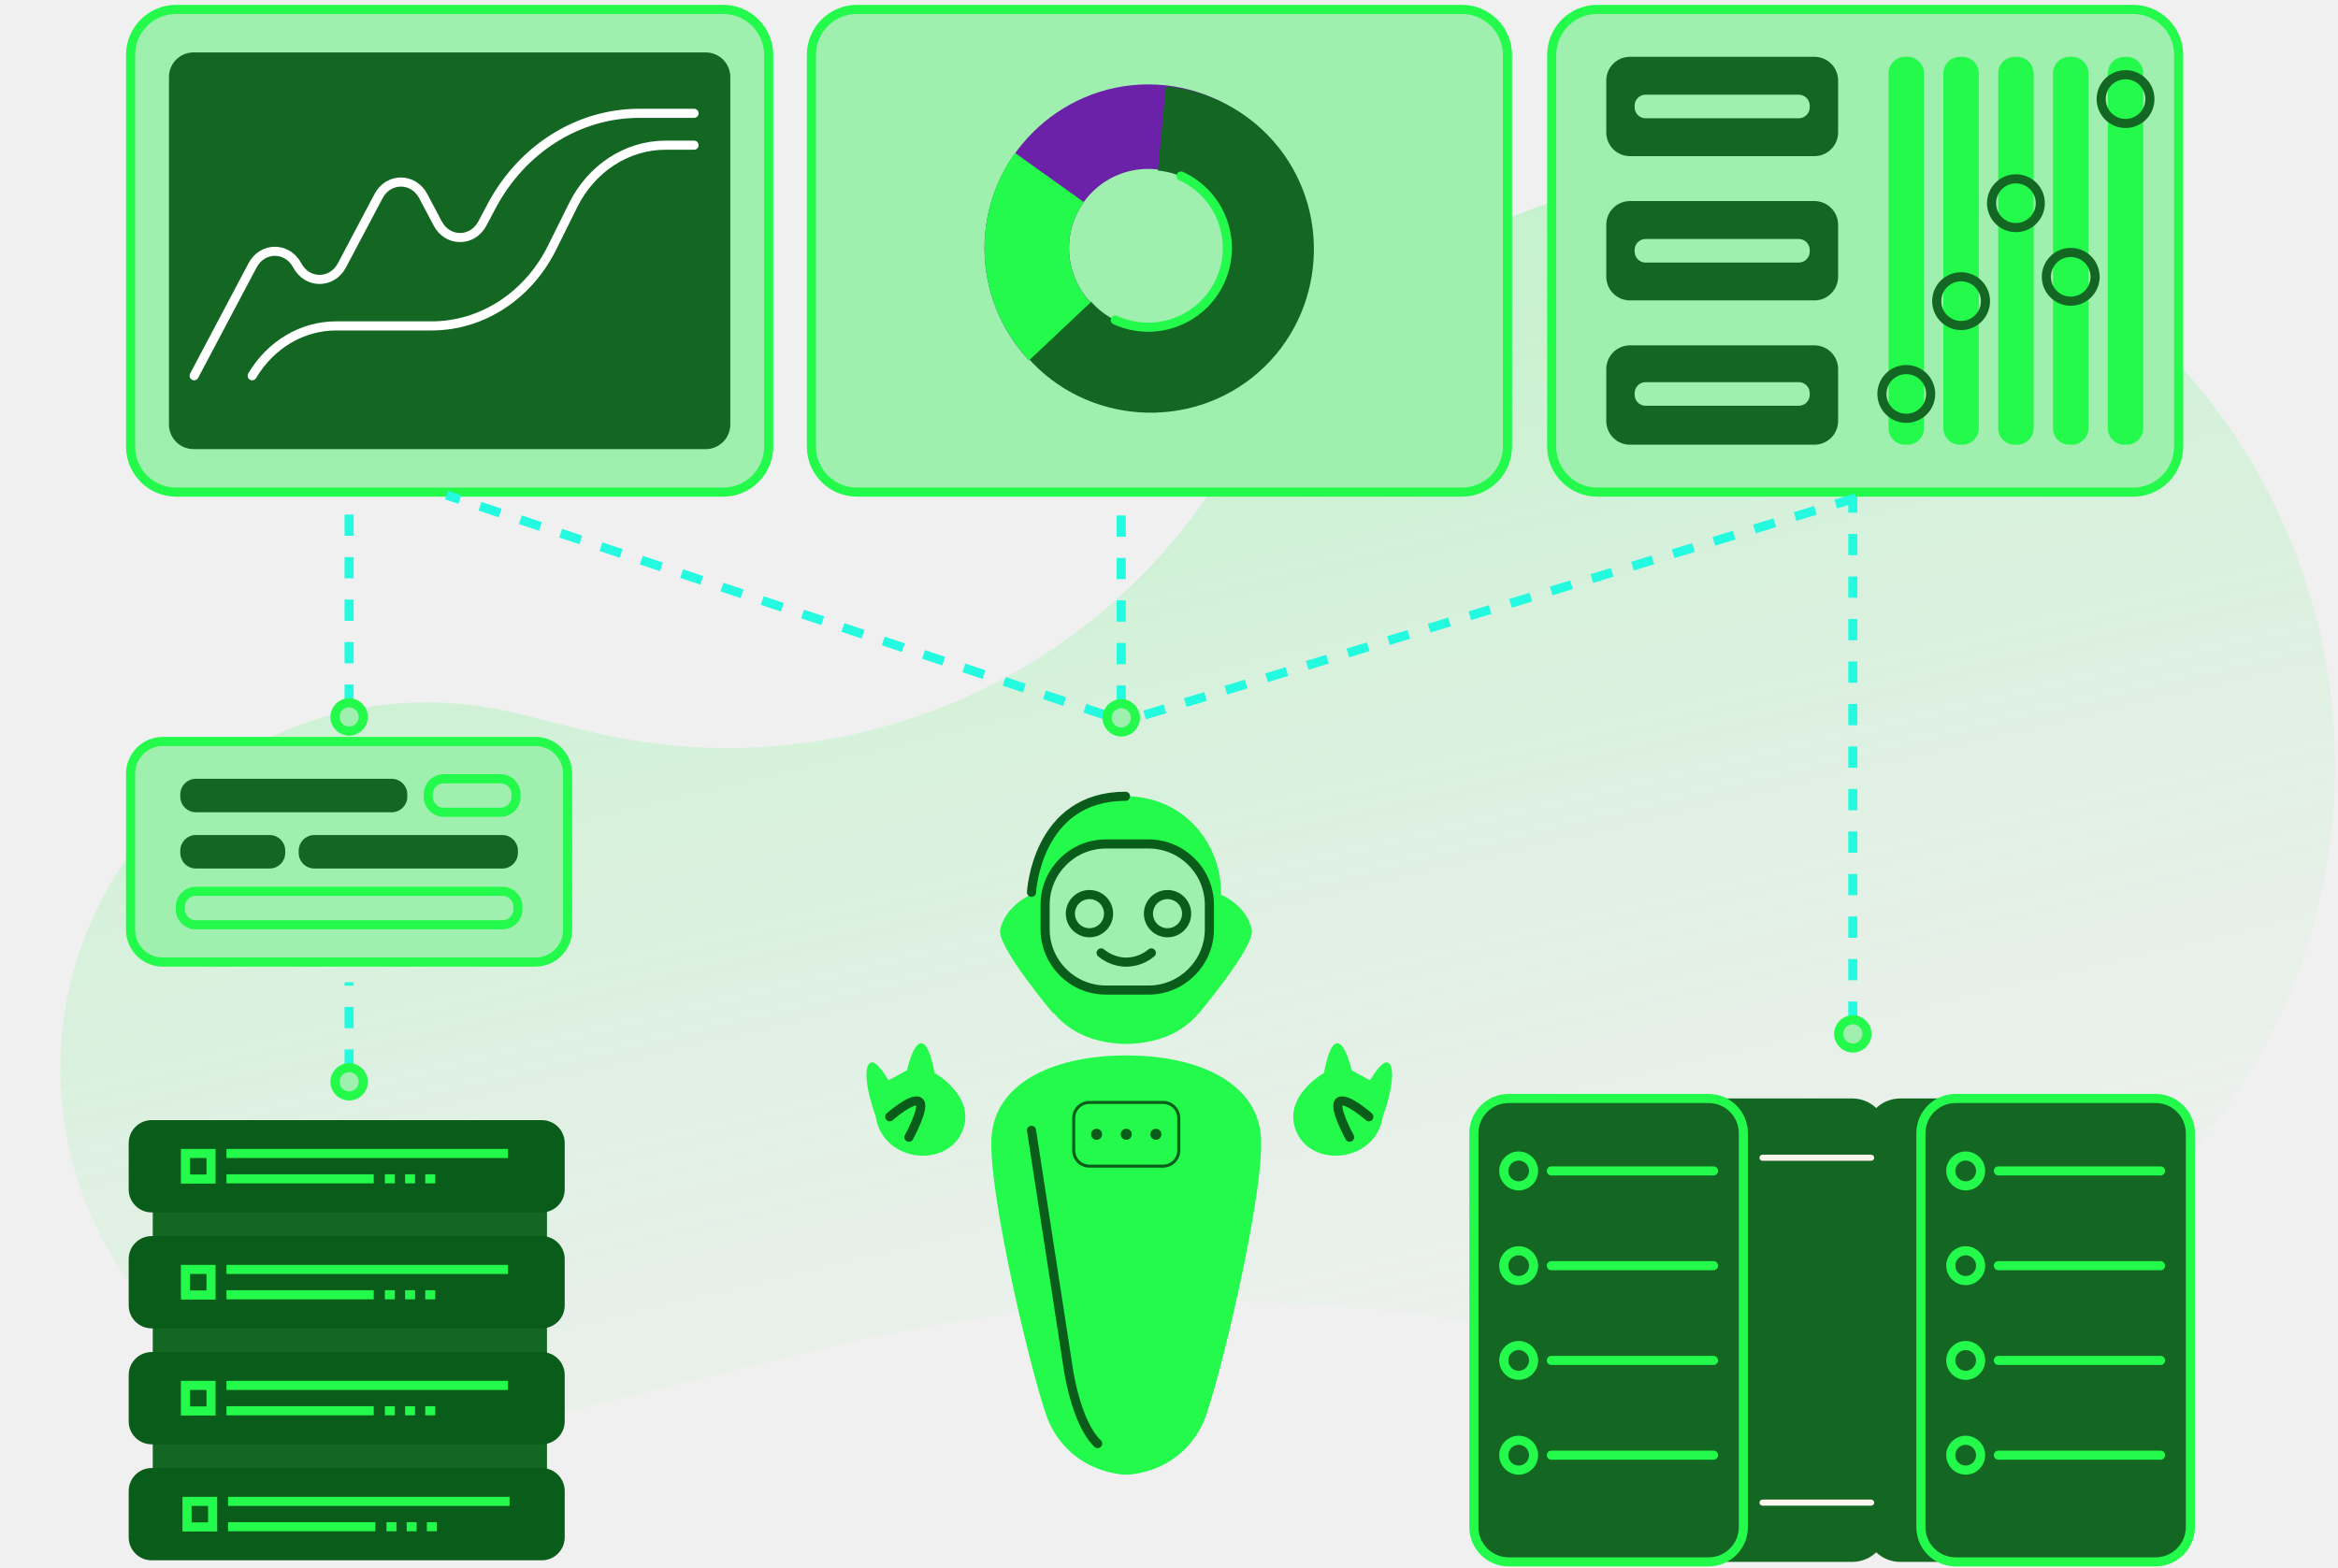
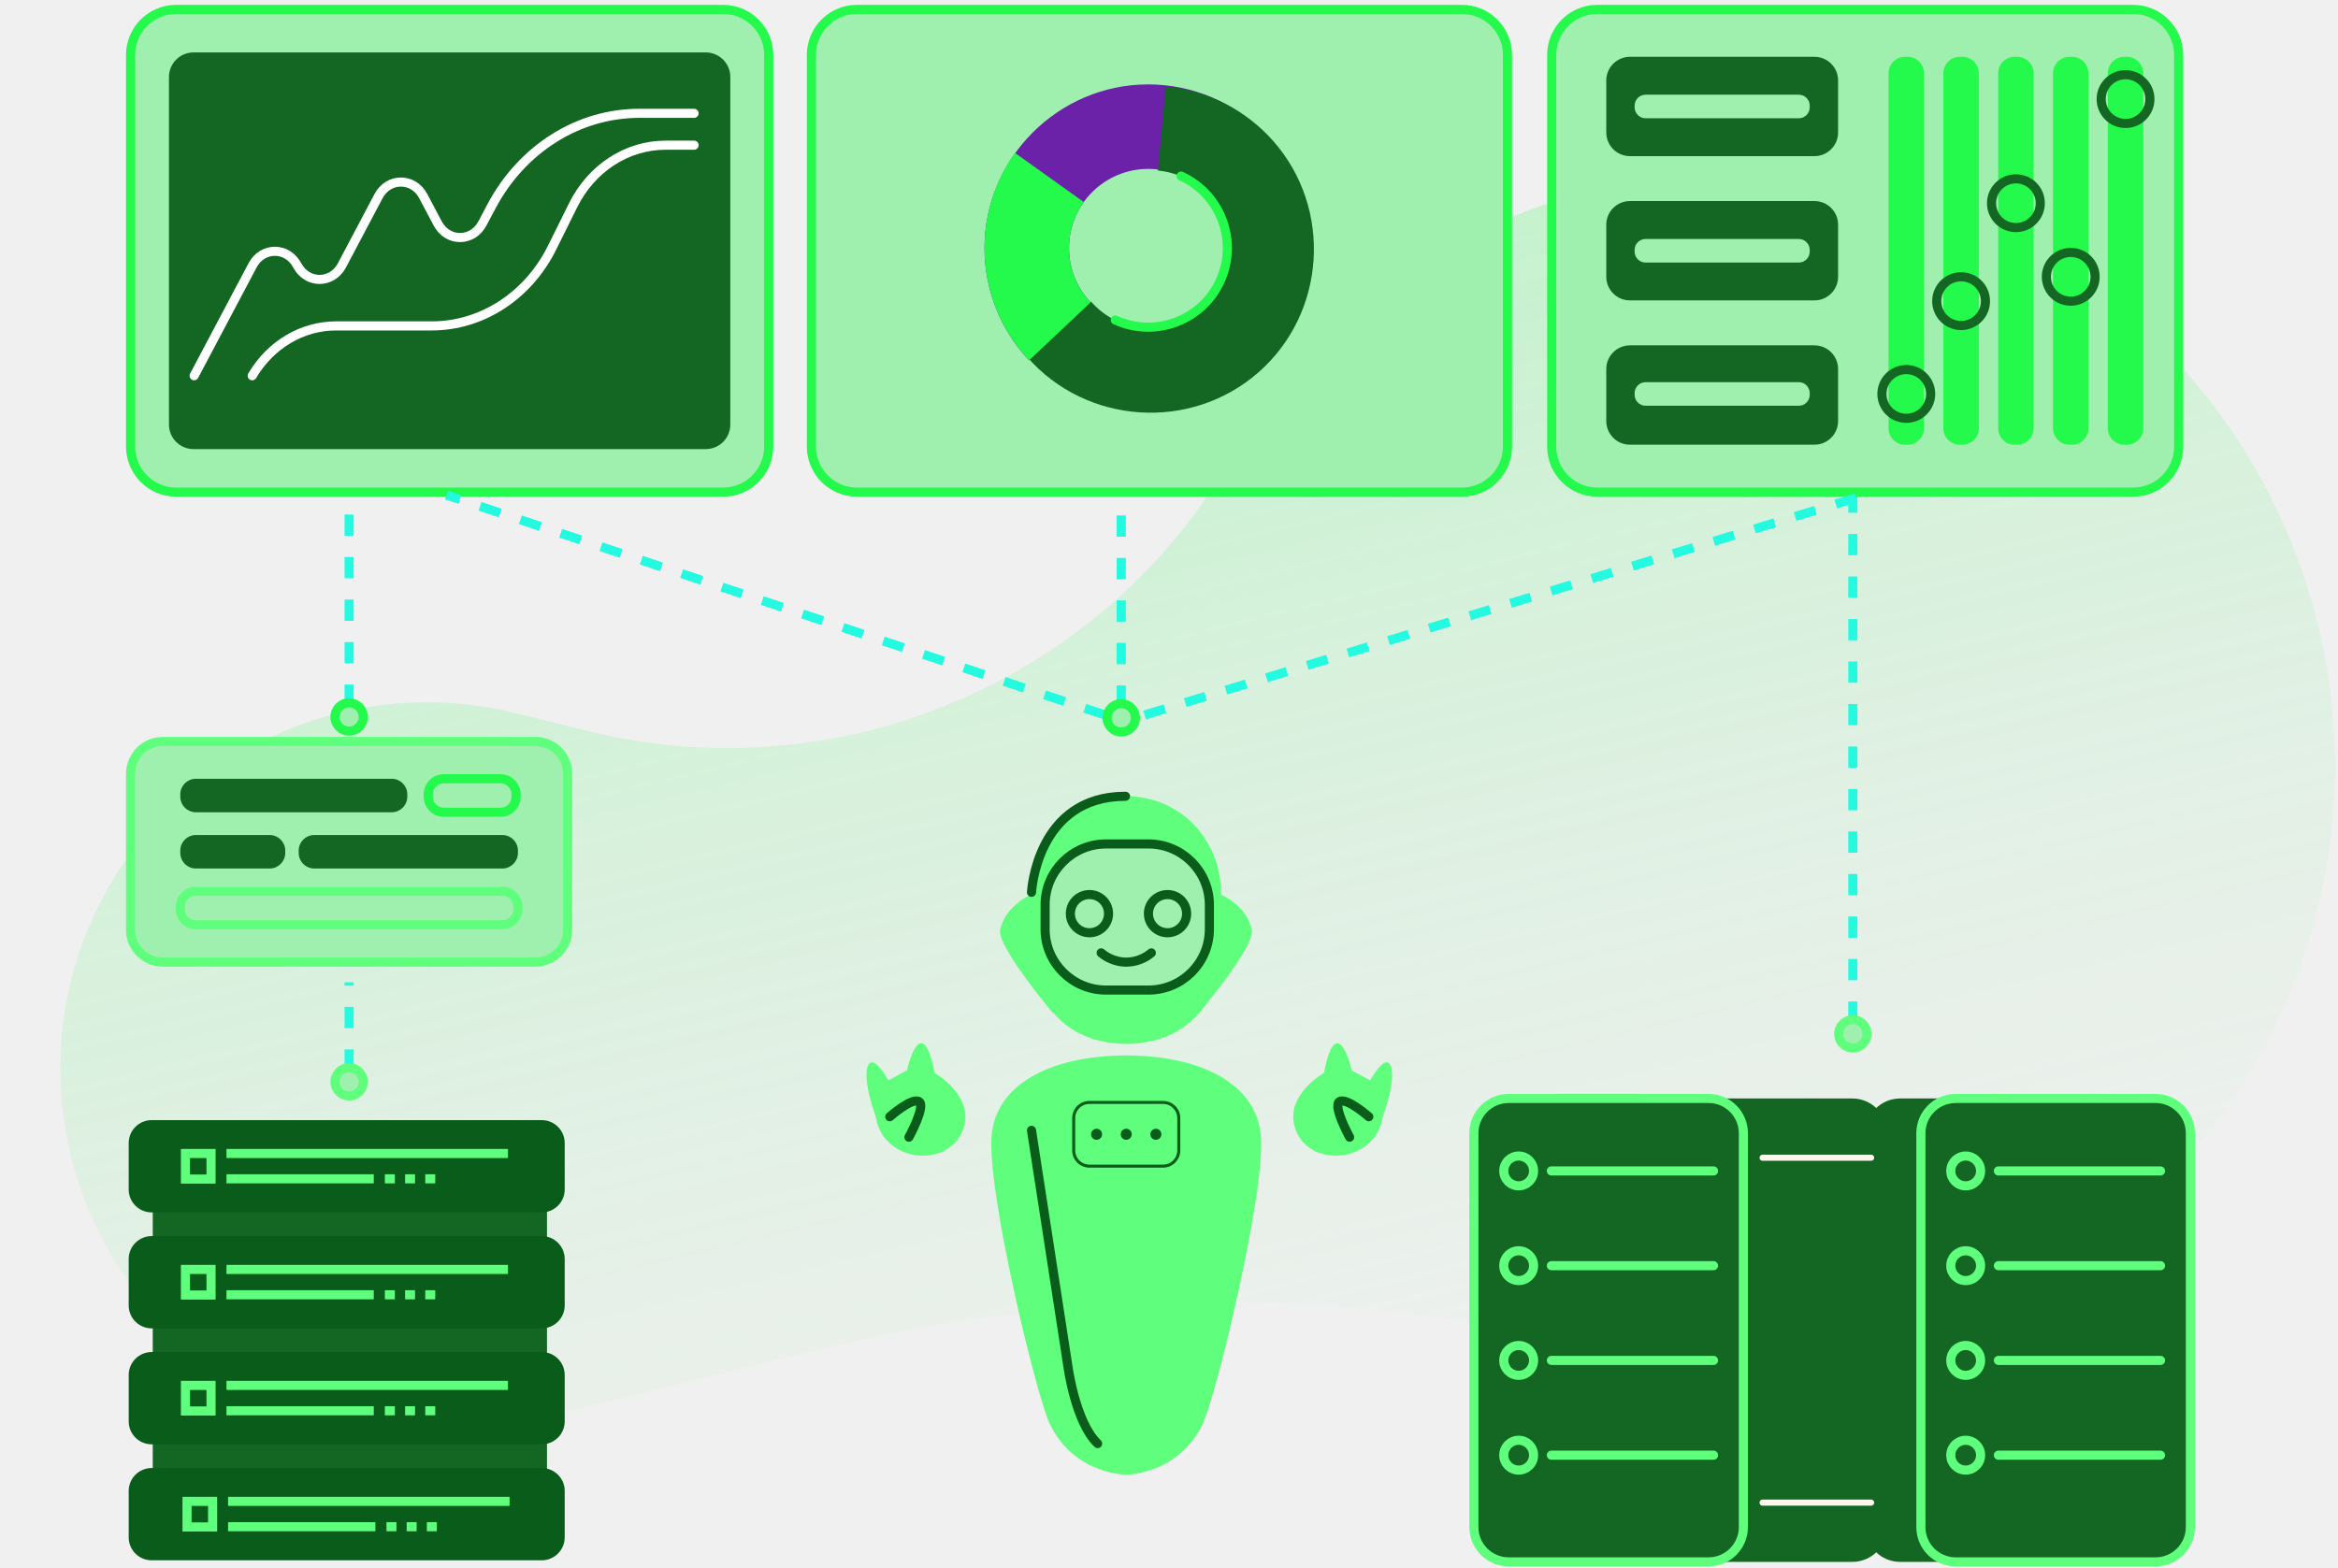
<svg xmlns="http://www.w3.org/2000/svg" width="440" height="295" viewBox="0 0 440 295" fill="none">
  <path d="M384.63 47.938C331.483 16.395 262.827 33.915 231.283 87.062C206.549 128.739 157.406 149.263 110.377 137.547L97.056 134.229C86.534 131.647 74.944 131.43 63.697 134.229C26.698 143.443 4.186 180.915 13.417 217.908C22.671 254.981 60.617 277.236 97.696 267.999L153.185 254.238C195.959 243.63 240.492 242.191 283.865 250.005L307.514 254.266C352.138 262.269 399.253 242.556 423.753 201.274C455.296 148.132 437.777 79.476 384.63 47.938Z" fill="url(#paint0_linear_4509_1266)" fill-opacity="0.32" />
  <path d="M366.185 294.001H357.605C353.989 294.001 351.053 291.071 351.053 287.449V213.321C351.053 209.705 353.983 206.769 357.605 206.769H366.185C369.801 206.769 372.737 209.699 372.737 213.321V287.449C372.737 291.065 369.806 294.001 366.185 294.001Z" fill="#136723" />
  <path d="M405.668 294.001H368.447C364.831 294.001 361.895 291.071 361.895 287.449V213.321C361.895 209.705 364.825 206.769 368.447 206.769H405.668C409.284 206.769 412.22 209.699 412.22 213.321V287.449C412.22 291.065 409.284 294.001 405.668 294.001Z" fill="#136723" />
-   <path d="M369.932 223.214C371.481 223.214 372.737 221.959 372.737 220.41C372.737 218.861 371.481 217.605 369.932 217.605C368.383 217.605 367.127 218.861 367.127 220.41C367.127 221.959 368.383 223.214 369.932 223.214Z" stroke="#23FA4B" stroke-width="1.714" stroke-miterlimit="10" stroke-linecap="round" stroke-linejoin="round" />
-   <path d="M376.084 220.41H406.599" stroke="#23FA4B" stroke-width="1.714" stroke-miterlimit="10" stroke-linecap="round" stroke-linejoin="round" />
-   <path d="M369.932 241.048C371.481 241.048 372.737 239.793 372.737 238.244C372.737 236.695 371.481 235.439 369.932 235.439C368.383 235.439 367.127 236.695 367.127 238.244C367.127 239.793 368.383 241.048 369.932 241.048Z" stroke="#23FA4B" stroke-width="1.714" stroke-miterlimit="10" stroke-linecap="round" stroke-linejoin="round" />
-   <path d="M376.084 238.244H406.599" stroke="#23FA4B" stroke-width="1.714" stroke-miterlimit="10" stroke-linecap="round" stroke-linejoin="round" />
-   <path d="M369.932 258.882C371.481 258.882 372.737 257.626 372.737 256.077C372.737 254.528 371.481 253.272 369.932 253.272C368.383 253.272 367.127 254.528 367.127 256.077C367.127 257.626 368.383 258.882 369.932 258.882Z" stroke="#23FA4B" stroke-width="1.714" stroke-miterlimit="10" stroke-linecap="round" stroke-linejoin="round" />
-   <path d="M376.084 256.078H406.599" stroke="#23FA4B" stroke-width="1.714" stroke-miterlimit="10" stroke-linecap="round" stroke-linejoin="round" />
-   <path d="M369.932 276.72C371.481 276.72 372.737 275.465 372.737 273.916C372.737 272.367 371.481 271.111 369.932 271.111C368.383 271.111 367.127 272.367 367.127 273.916C367.127 275.465 368.383 276.72 369.932 276.72Z" stroke="#23FA4B" stroke-width="1.714" stroke-miterlimit="10" stroke-linecap="round" stroke-linejoin="round" />
-   <path d="M376.084 273.918H406.599" stroke="#23FA4B" stroke-width="1.714" stroke-miterlimit="10" stroke-linecap="round" stroke-linejoin="round" />
+   <path d="M369.932 223.214C371.481 223.214 372.737 221.959 372.737 220.41C372.737 218.861 371.481 217.605 369.932 217.605C368.383 217.605 367.127 218.861 367.127 220.41C367.127 221.959 368.383 223.214 369.932 223.214Z" stroke="#5FFF7D" stroke-width="1.714" stroke-miterlimit="10" stroke-linecap="round" stroke-linejoin="round" />
+   <path d="M376.084 220.41H406.599" stroke="#5FFF7D" stroke-width="1.714" stroke-miterlimit="10" stroke-linecap="round" stroke-linejoin="round" />
+   <path d="M369.932 241.048C371.481 241.048 372.737 239.793 372.737 238.244C372.737 236.695 371.481 235.439 369.932 235.439C368.383 235.439 367.127 236.695 367.127 238.244C367.127 239.793 368.383 241.048 369.932 241.048Z" stroke="#5FFF7D" stroke-width="1.714" stroke-miterlimit="10" stroke-linecap="round" stroke-linejoin="round" />
+   <path d="M376.084 238.244H406.599" stroke="#5FFF7D" stroke-width="1.714" stroke-miterlimit="10" stroke-linecap="round" stroke-linejoin="round" />
+   <path d="M369.932 258.882C371.481 258.882 372.737 257.626 372.737 256.077C372.737 254.528 371.481 253.272 369.932 253.272C368.383 253.272 367.127 254.528 367.127 256.077C367.127 257.626 368.383 258.882 369.932 258.882Z" stroke="#5FFF7D" stroke-width="1.714" stroke-miterlimit="10" stroke-linecap="round" stroke-linejoin="round" />
+   <path d="M376.084 256.078H406.599" stroke="#5FFF7D" stroke-width="1.714" stroke-miterlimit="10" stroke-linecap="round" stroke-linejoin="round" />
+   <path d="M369.932 276.72C371.481 276.72 372.737 275.465 372.737 273.916C372.737 272.367 371.481 271.111 369.932 271.111C368.383 271.111 367.127 272.367 367.127 273.916C367.127 275.465 368.383 276.72 369.932 276.72Z" stroke="#5FFF7D" stroke-width="1.714" stroke-miterlimit="10" stroke-linecap="round" stroke-linejoin="round" />
+   <path d="M376.084 273.918H406.599" stroke="#5FFF7D" stroke-width="1.714" stroke-miterlimit="10" stroke-linecap="round" stroke-linejoin="round" />
  <path d="M367.121 229.658H406.599" stroke="#136723" stroke-width="1.714" stroke-miterlimit="10" stroke-linecap="round" stroke-linejoin="round" />
  <path d="M367.122 247.498H406.599" stroke="#136723" stroke-width="1.714" stroke-miterlimit="10" stroke-linecap="round" stroke-linejoin="round" />
  <path d="M367.122 265.332H406.599" stroke="#136723" stroke-width="1.714" stroke-miterlimit="10" stroke-linecap="round" stroke-linejoin="round" />
  <path d="M367.122 283.166H406.599" stroke="#136723" stroke-width="1.714" stroke-miterlimit="10" stroke-linecap="round" stroke-linejoin="round" />
-   <path d="M405.668 294.001H368.053C364.437 294.001 361.501 291.071 361.501 287.449V213.321C361.501 209.705 364.431 206.769 368.053 206.769H405.668C409.284 206.769 412.22 209.699 412.22 213.321V287.449C412.22 291.065 409.284 294.001 405.668 294.001Z" stroke="#23FA4B" stroke-width="1.714" stroke-miterlimit="10" />
+   <path d="M405.668 294.001H368.053C364.437 294.001 361.501 291.071 361.501 287.449V213.321C361.501 209.705 364.431 206.769 368.053 206.769H405.668C409.284 206.769 412.22 209.699 412.22 213.321V287.449C412.22 291.065 409.284 294.001 405.668 294.001Z" stroke="#5FFF7D" stroke-width="1.714" stroke-miterlimit="10" />
  <path d="M275.131 92.632H161.268C156.538 92.632 152.699 88.793 152.699 84.064V10.341C152.699 5.611 156.538 1.772 161.268 1.772H275.131C279.861 1.772 283.699 5.611 283.699 10.341V84.064C283.699 88.793 279.861 92.632 275.131 92.632Z" fill="#9FEFAE" stroke="#23FA4B" stroke-width="1.714" stroke-miterlimit="10" />
  <path d="M246.889 46.693H230.98C230.98 38.467 224.309 31.795 216.083 31.795C207.857 31.795 201.185 38.467 201.185 46.693C201.185 50.652 202.728 54.25 205.252 56.912L193.674 67.834C188.281 62.116 185.282 54.547 185.282 46.693C185.282 29.79 199.186 15.887 216.089 15.887C232.98 15.881 246.889 29.785 246.889 46.693Z" fill="#6B21A8" />
  <path d="M193.365 67.264L205.321 56.765C210.748 62.945 220.167 63.556 226.348 58.13C232.528 52.703 233.14 43.284 227.713 37.103C225.102 34.127 221.567 32.442 217.916 32.105L219.413 16.259C227.239 16.996 234.488 20.703 239.669 26.604C250.825 39.308 249.551 58.924 236.847 70.08C224.143 81.236 204.521 79.968 193.365 67.264Z" fill="#136723" />
  <path d="M205.247 56.913L193.668 67.835C188.275 62.117 185.276 54.548 185.276 46.694C185.276 40.268 187.281 34.007 191.012 28.78L203.961 38.034C202.208 40.473 201.179 43.467 201.179 46.694C201.185 50.653 202.727 54.251 205.247 56.913Z" fill="#23FA4B" />
  <path d="M222.269 33.139C229.752 36.555 233.048 45.392 229.632 52.88C226.216 60.363 217.38 63.659 209.891 60.243" stroke="#23FA4B" stroke-width="1.714" stroke-miterlimit="10" stroke-linecap="round" stroke-linejoin="round" />
  <path d="M136.1 92.632H33.141C28.412 92.632 24.573 88.793 24.573 84.064V10.341C24.573 5.611 28.412 1.772 33.141 1.772H136.1C140.829 1.772 144.668 5.611 144.668 10.341V84.064C144.668 88.793 140.835 92.632 136.1 92.632Z" fill="#9FEFAE" stroke="#23FA4B" stroke-width="1.714" stroke-miterlimit="10" />
  <path d="M36.426 84.538H132.815C135.374 84.538 137.442 82.465 137.442 79.911V14.494C137.442 11.935 135.368 9.867 132.815 9.867H36.426C33.867 9.867 31.799 11.941 31.799 14.494V79.911C31.799 82.47 33.867 84.538 36.426 84.538Z" fill="#136723" />
  <path d="M36.535 70.725L47.531 49.95C49.398 46.419 54.066 46.419 55.939 49.95C57.807 53.48 62.48 53.48 64.348 49.95L71.242 36.914C73.11 33.384 77.783 33.384 79.651 36.914L82.376 42.067C84.243 45.597 88.916 45.597 90.784 42.067L92.492 38.845C98.227 28.009 108.829 21.331 120.299 21.331H130.616" stroke="white" stroke-width="1.714" stroke-miterlimit="10" stroke-linecap="round" />
  <path d="M47.462 70.726C50.918 64.877 56.865 61.347 63.245 61.347H81.245C90.704 61.347 99.398 55.692 103.9 46.615L107.858 38.635C111.308 31.671 117.986 27.33 125.241 27.33H130.616" stroke="white" stroke-width="1.714" stroke-miterlimit="10" stroke-linecap="round" />
  <path d="M401.441 92.632H300.591C295.861 92.632 292.022 88.793 292.022 84.064V10.341C292.022 5.611 295.861 1.772 300.591 1.772H401.447C406.176 1.772 410.015 5.611 410.015 10.341V84.064C410.009 88.793 406.176 92.632 401.441 92.632Z" fill="#9FEFAE" stroke="#23FA4B" stroke-width="1.714" stroke-miterlimit="10" />
  <path d="M358.987 83.71H358.513C356.805 83.71 355.417 82.322 355.417 80.614V13.791C355.417 12.083 356.805 10.695 358.513 10.695H358.987C360.695 10.695 362.083 12.083 362.083 13.791V80.614C362.083 82.322 360.701 83.71 358.987 83.71Z" fill="#23FA4B" />
  <path d="M369.304 83.71H368.829C367.121 83.71 365.733 82.322 365.733 80.614V13.791C365.733 12.083 367.121 10.695 368.829 10.695H369.304C371.012 10.695 372.4 12.083 372.4 13.791V80.614C372.4 82.322 371.012 83.71 369.304 83.71Z" fill="#23FA4B" />
  <path d="M379.62 83.71H379.146C377.438 83.71 376.05 82.322 376.05 80.614V13.791C376.05 12.083 377.438 10.695 379.146 10.695H379.62C381.328 10.695 382.716 12.083 382.716 13.791V80.614C382.716 82.322 381.328 83.71 379.62 83.71Z" fill="#23FA4B" />
  <path d="M389.936 83.71H389.462C387.754 83.71 386.366 82.322 386.366 80.614V13.791C386.366 12.083 387.754 10.695 389.462 10.695H389.936C391.644 10.695 393.032 12.083 393.032 13.791V80.614C393.032 82.322 391.644 83.71 389.936 83.71Z" fill="#23FA4B" />
  <path d="M400.253 83.71H399.779C398.071 83.71 396.683 82.322 396.683 80.614V13.791C396.683 12.083 398.071 10.695 399.779 10.695H400.253C401.961 10.695 403.349 12.083 403.349 13.791V80.614C403.349 82.322 401.961 83.71 400.253 83.71Z" fill="#23FA4B" />
  <path d="M358.753 78.739C361.286 78.739 363.34 76.686 363.34 74.152C363.34 71.619 361.286 69.565 358.753 69.565C356.22 69.565 354.166 71.619 354.166 74.152C354.166 76.686 356.22 78.739 358.753 78.739Z" stroke="#136723" stroke-width="1.714" stroke-miterlimit="10" stroke-linecap="round" stroke-linejoin="round" />
  <path d="M369.069 61.272C371.603 61.272 373.656 59.218 373.656 56.685C373.656 54.151 371.603 52.098 369.069 52.098C366.536 52.098 364.482 54.151 364.482 56.685C364.482 59.218 366.536 61.272 369.069 61.272Z" stroke="#136723" stroke-width="1.714" stroke-miterlimit="10" stroke-linecap="round" stroke-linejoin="round" />
  <path d="M379.386 42.838C381.919 42.838 383.973 40.784 383.973 38.251C383.973 35.718 381.919 33.664 379.386 33.664C376.852 33.664 374.799 35.718 374.799 38.251C374.799 40.784 376.852 42.838 379.386 42.838Z" stroke="#136723" stroke-width="1.714" stroke-miterlimit="10" stroke-linecap="round" stroke-linejoin="round" />
  <path d="M389.702 56.691C392.235 56.691 394.289 54.637 394.289 52.104C394.289 49.57 392.235 47.517 389.702 47.517C387.169 47.517 385.115 49.57 385.115 52.104C385.115 54.637 387.169 56.691 389.702 56.691Z" stroke="#136723" stroke-width="1.714" stroke-miterlimit="10" stroke-linecap="round" stroke-linejoin="round" />
  <path d="M400.018 23.239C402.552 23.239 404.605 21.186 404.605 18.652C404.605 16.119 402.552 14.065 400.018 14.065C397.485 14.065 395.432 16.119 395.432 18.652C395.432 21.186 397.485 23.239 400.018 23.239Z" stroke="#136723" stroke-width="1.714" stroke-miterlimit="10" stroke-linecap="round" stroke-linejoin="round" />
  <path d="M306.754 29.392H341.462C343.924 29.392 345.923 27.392 345.923 24.93V15.151C345.923 12.689 343.924 10.69 341.462 10.69H306.754C304.292 10.69 302.293 12.689 302.293 15.151V24.93C302.293 27.398 304.286 29.392 306.754 29.392Z" fill="#136723" />
  <path d="M306.754 56.547H341.462C343.924 56.547 345.923 54.547 345.923 52.085V42.306C345.923 39.844 343.924 37.845 341.462 37.845H306.754C304.292 37.845 302.293 39.844 302.293 42.306V52.085C302.293 54.553 304.286 56.547 306.754 56.547Z" fill="#136723" />
  <path d="M306.754 83.709H341.462C343.924 83.709 345.923 81.71 345.923 79.248V69.468C345.923 67.006 343.924 65.007 341.462 65.007H306.754C304.292 65.007 302.293 67.006 302.293 69.468V79.248C302.293 81.71 304.286 83.709 306.754 83.709Z" fill="#136723" />
  <path d="M338.52 22.263H309.69C308.553 22.263 307.628 21.337 307.628 20.201V19.886C307.628 18.75 308.553 17.824 309.69 17.824H338.52C339.657 17.824 340.582 18.75 340.582 19.886V20.201C340.582 21.337 339.662 22.263 338.52 22.263Z" fill="#9FEFAE" />
  <path d="M338.52 49.424H309.69C308.553 49.424 307.628 48.498 307.628 47.362V47.047C307.628 45.911 308.553 44.985 309.69 44.985H338.52C339.657 44.985 340.582 45.911 340.582 47.047V47.362C340.582 48.498 339.662 49.424 338.52 49.424Z" fill="#9FEFAE" />
  <path d="M338.52 76.375H309.69C308.553 76.375 307.628 75.45 307.628 74.313V73.999C307.628 72.862 308.553 71.936 309.69 71.936H338.52C339.657 71.936 340.582 72.862 340.582 73.999V74.313C340.582 75.455 339.662 76.375 338.52 76.375Z" fill="#9FEFAE" />
  <path d="M348.591 294.001H283.928C280.312 294.001 277.376 291.071 277.376 287.449V213.321C277.376 209.705 280.306 206.769 283.928 206.769H348.591C352.207 206.769 355.143 209.699 355.143 213.321V287.449C355.143 291.065 352.212 294.001 348.591 294.001Z" fill="#136723" />
-   <path d="M321.543 294.001H283.928C280.312 294.001 277.376 291.071 277.376 287.449V213.321C277.376 209.705 280.306 206.769 283.928 206.769H321.543C325.159 206.769 328.095 209.699 328.095 213.321V287.449C328.095 291.065 325.159 294.001 321.543 294.001Z" stroke="#23FA4B" stroke-width="1.714" stroke-miterlimit="10" />
+   <path d="M321.543 294.001H283.928C280.312 294.001 277.376 291.071 277.376 287.449V213.321C277.376 209.705 280.306 206.769 283.928 206.769H321.543C325.159 206.769 328.095 209.699 328.095 213.321V287.449C328.095 291.065 325.159 294.001 321.543 294.001Z" stroke="#5FFF7D" stroke-width="1.714" stroke-miterlimit="10" />
  <path d="M331.699 217.925H352.138" stroke="#FFF7EE" stroke-width="1.142" stroke-miterlimit="10" stroke-linecap="round" />
  <path d="M331.7 282.846H352.138" stroke="#FFF7EE" stroke-width="1.142" stroke-miterlimit="10" stroke-linecap="round" />
-   <path d="M285.807 223.214C287.356 223.214 288.612 221.959 288.612 220.41C288.612 218.861 287.356 217.605 285.807 217.605C284.258 217.605 283.002 218.861 283.002 220.41C283.002 221.959 284.258 223.214 285.807 223.214Z" stroke="#23FA4B" stroke-width="1.714" stroke-miterlimit="10" stroke-linecap="round" stroke-linejoin="round" />
-   <path d="M291.959 220.41H322.474" stroke="#23FA4B" stroke-width="1.714" stroke-miterlimit="10" stroke-linecap="round" stroke-linejoin="round" />
-   <path d="M285.807 241.048C287.356 241.048 288.612 239.793 288.612 238.244C288.612 236.695 287.356 235.439 285.807 235.439C284.258 235.439 283.002 236.695 283.002 238.244C283.002 239.793 284.258 241.048 285.807 241.048Z" stroke="#23FA4B" stroke-width="1.714" stroke-miterlimit="10" stroke-linecap="round" stroke-linejoin="round" />
-   <path d="M291.959 238.244H322.474" stroke="#23FA4B" stroke-width="1.714" stroke-miterlimit="10" stroke-linecap="round" stroke-linejoin="round" />
-   <path d="M285.807 258.882C287.356 258.882 288.612 257.626 288.612 256.077C288.612 254.528 287.356 253.272 285.807 253.272C284.258 253.272 283.002 254.528 283.002 256.077C283.002 257.626 284.258 258.882 285.807 258.882Z" stroke="#23FA4B" stroke-width="1.714" stroke-miterlimit="10" stroke-linecap="round" stroke-linejoin="round" />
-   <path d="M291.959 256.078H322.474" stroke="#23FA4B" stroke-width="1.714" stroke-miterlimit="10" stroke-linecap="round" stroke-linejoin="round" />
-   <path d="M285.807 276.72C287.356 276.72 288.612 275.465 288.612 273.916C288.612 272.367 287.356 271.111 285.807 271.111C284.258 271.111 283.002 272.367 283.002 273.916C283.002 275.465 284.258 276.72 285.807 276.72Z" stroke="#23FA4B" stroke-width="1.714" stroke-miterlimit="10" stroke-linecap="round" stroke-linejoin="round" />
-   <path d="M291.959 273.918H322.474" stroke="#23FA4B" stroke-width="1.714" stroke-miterlimit="10" stroke-linecap="round" stroke-linejoin="round" />
+   <path d="M285.807 223.214C287.356 223.214 288.612 221.959 288.612 220.41C288.612 218.861 287.356 217.605 285.807 217.605C284.258 217.605 283.002 218.861 283.002 220.41C283.002 221.959 284.258 223.214 285.807 223.214Z" stroke="#5FFF7D" stroke-width="1.714" stroke-miterlimit="10" stroke-linecap="round" stroke-linejoin="round" />
+   <path d="M291.959 220.41H322.474" stroke="#5FFF7D" stroke-width="1.714" stroke-miterlimit="10" stroke-linecap="round" stroke-linejoin="round" />
+   <path d="M285.807 241.048C287.356 241.048 288.612 239.793 288.612 238.244C288.612 236.695 287.356 235.439 285.807 235.439C284.258 235.439 283.002 236.695 283.002 238.244C283.002 239.793 284.258 241.048 285.807 241.048Z" stroke="#5FFF7D" stroke-width="1.714" stroke-miterlimit="10" stroke-linecap="round" stroke-linejoin="round" />
+   <path d="M291.959 238.244H322.474" stroke="#5FFF7D" stroke-width="1.714" stroke-miterlimit="10" stroke-linecap="round" stroke-linejoin="round" />
+   <path d="M285.807 258.882C287.356 258.882 288.612 257.626 288.612 256.077C288.612 254.528 287.356 253.272 285.807 253.272C284.258 253.272 283.002 254.528 283.002 256.077C283.002 257.626 284.258 258.882 285.807 258.882Z" stroke="#5FFF7D" stroke-width="1.714" stroke-miterlimit="10" stroke-linecap="round" stroke-linejoin="round" />
+   <path d="M291.959 256.078H322.474" stroke="#5FFF7D" stroke-width="1.714" stroke-miterlimit="10" stroke-linecap="round" stroke-linejoin="round" />
+   <path d="M285.807 276.72C287.356 276.72 288.612 275.465 288.612 273.916C288.612 272.367 287.356 271.111 285.807 271.111C284.258 271.111 283.002 272.367 283.002 273.916C283.002 275.465 284.258 276.72 285.807 276.72Z" stroke="#5FFF7D" stroke-width="1.714" stroke-miterlimit="10" stroke-linecap="round" stroke-linejoin="round" />
+   <path d="M291.959 273.918H322.474" stroke="#5FFF7D" stroke-width="1.714" stroke-miterlimit="10" stroke-linecap="round" stroke-linejoin="round" />
  <path d="M282.997 229.658H322.474" stroke="#136723" stroke-width="1.714" stroke-miterlimit="10" stroke-linecap="round" stroke-linejoin="round" />
  <path d="M282.997 247.498H322.474" stroke="#136723" stroke-width="1.714" stroke-miterlimit="10" stroke-linecap="round" stroke-linejoin="round" />
  <path d="M282.997 265.332H322.474" stroke="#136723" stroke-width="1.714" stroke-miterlimit="10" stroke-linecap="round" stroke-linejoin="round" />
  <path d="M282.997 283.166H322.474" stroke="#136723" stroke-width="1.714" stroke-miterlimit="10" stroke-linecap="round" stroke-linejoin="round" />
  <path d="M29.034 279.103V223.773H102.654V279.103H29.034Z" fill="#136723" stroke="#136723" stroke-width="0.571" />
  <path d="M101.952 276.332H28.543C26.155 276.332 24.219 278.268 24.219 280.656V289.378C24.219 291.766 26.155 293.703 28.543 293.703H101.952C104.339 293.703 106.276 291.766 106.276 289.378V280.656C106.276 278.268 104.339 276.332 101.952 276.332Z" fill="#095C19" />
  <path d="M101.952 254.5H28.543C26.155 254.5 24.219 256.437 24.219 258.825V267.547C24.219 269.935 26.155 271.872 28.543 271.872H101.952C104.339 271.872 106.276 269.935 106.276 267.547V258.825C106.276 256.437 104.339 254.5 101.952 254.5Z" fill="#095C19" />
  <path d="M101.952 232.674H28.543C26.155 232.674 24.219 234.61 24.219 236.998V245.721C24.219 248.108 26.155 250.045 28.543 250.045H101.952C104.339 250.045 106.276 248.108 106.276 245.721V236.998C106.276 234.61 104.339 232.674 101.952 232.674Z" fill="#095C19" />
  <path d="M101.952 210.847H28.543C26.155 210.847 24.219 212.784 24.219 215.171V223.894C24.219 226.282 26.155 228.218 28.543 228.218H101.952C104.339 228.218 106.276 226.282 106.276 223.894V215.171C106.276 212.778 104.339 210.847 101.952 210.847Z" fill="#095C19" />
-   <path d="M42.624 217.125H95.6" stroke="#23FA4B" stroke-width="1.714" stroke-miterlimit="10" />
-   <path d="M42.624 221.895H70.34" stroke="#23FA4B" stroke-width="1.714" stroke-miterlimit="10" />
-   <path d="M72.43 221.895H74.31" stroke="#23FA4B" stroke-width="1.714" stroke-miterlimit="10" />
-   <path d="M76.235 221.895H78.109" stroke="#23FA4B" stroke-width="1.714" stroke-miterlimit="10" />
-   <path d="M80.034 221.895H81.907" stroke="#23FA4B" stroke-width="1.714" stroke-miterlimit="10" />
-   <path d="M39.716 217.125H34.901V221.94H39.716V217.125Z" stroke="#23FA4B" stroke-width="1.714" stroke-miterlimit="10" />
-   <path d="M42.624 238.951H95.599" stroke="#23FA4B" stroke-width="1.714" stroke-miterlimit="10" />
-   <path d="M42.624 243.721H70.34" stroke="#23FA4B" stroke-width="1.714" stroke-miterlimit="10" />
-   <path d="M72.43 243.721H74.31" stroke="#23FA4B" stroke-width="1.714" stroke-miterlimit="10" />
-   <path d="M76.235 243.721H78.109" stroke="#23FA4B" stroke-width="1.714" stroke-miterlimit="10" />
-   <path d="M80.034 243.721H81.907" stroke="#23FA4B" stroke-width="1.714" stroke-miterlimit="10" />
-   <path d="M39.716 238.951H34.901V243.767H39.716V238.951Z" stroke="#23FA4B" stroke-width="1.714" stroke-miterlimit="10" />
-   <path d="M42.624 260.778H95.599" stroke="#23FA4B" stroke-width="1.714" stroke-miterlimit="10" />
-   <path d="M42.624 265.553H70.34" stroke="#23FA4B" stroke-width="1.714" stroke-miterlimit="10" />
-   <path d="M72.43 265.553H74.31" stroke="#23FA4B" stroke-width="1.714" stroke-miterlimit="10" />
-   <path d="M76.235 265.553H78.109" stroke="#23FA4B" stroke-width="1.714" stroke-miterlimit="10" />
-   <path d="M80.033 265.553H81.907" stroke="#23FA4B" stroke-width="1.714" stroke-miterlimit="10" />
-   <path d="M39.716 260.778H34.901V265.593H39.716V260.778Z" stroke="#23FA4B" stroke-width="1.714" stroke-miterlimit="10" />
-   <path d="M42.921 282.609H95.897" stroke="#23FA4B" stroke-width="1.714" stroke-miterlimit="10" />
-   <path d="M42.921 287.381H70.642" stroke="#23FA4B" stroke-width="1.714" stroke-miterlimit="10" />
-   <path d="M72.733 287.381H74.607" stroke="#23FA4B" stroke-width="1.714" stroke-miterlimit="10" />
-   <path d="M76.532 287.381H78.406" stroke="#23FA4B" stroke-width="1.714" stroke-miterlimit="10" />
-   <path d="M80.331 287.381H82.21" stroke="#23FA4B" stroke-width="1.714" stroke-miterlimit="10" />
-   <path d="M40.013 282.609H35.198V287.424H40.013V282.609Z" stroke="#23FA4B" stroke-width="1.714" stroke-miterlimit="10" />
-   <path d="M229.787 168.416C229.787 168.416 234.579 170.313 235.579 175.002C236.247 178.155 225.497 190.877 225.497 190.877L229.787 168.416Z" fill="#23FA4B" />
-   <path d="M194.245 168.296C194.245 168.296 189.23 170.319 188.23 175.008C187.562 178.161 198.312 190.883 198.312 190.883L194.245 168.296Z" fill="#23FA4B" />
-   <path d="M217.894 150.879C225.103 153.364 229.787 160.345 229.787 167.97V178.704C229.787 180.635 229.433 183.365 228.33 186.107C226.331 191.094 221.852 196.132 212.507 196.492C212.33 196.503 212.147 196.503 211.959 196.503C211.77 196.509 211.588 196.503 211.405 196.492C202.054 196.132 197.575 191.088 195.576 186.096C194.479 183.359 194.125 180.635 194.125 178.704V167.965C194.125 160.413 198.718 153.484 205.83 150.942C207.72 150.268 209.737 149.897 211.816 149.88C213.924 149.868 215.975 150.217 217.894 150.879Z" fill="#23FA4B" />
+   <path d="M42.624 217.125H95.6" stroke="#5FFF7D" stroke-width="1.714" stroke-miterlimit="10" />
+   <path d="M42.624 221.895H70.34" stroke="#5FFF7D" stroke-width="1.714" stroke-miterlimit="10" />
+   <path d="M72.43 221.895H74.31" stroke="#5FFF7D" stroke-width="1.714" stroke-miterlimit="10" />
+   <path d="M76.235 221.895H78.109" stroke="#5FFF7D" stroke-width="1.714" stroke-miterlimit="10" />
+   <path d="M80.034 221.895H81.907" stroke="#5FFF7D" stroke-width="1.714" stroke-miterlimit="10" />
+   <path d="M39.716 217.125H34.901V221.94H39.716V217.125Z" stroke="#5FFF7D" stroke-width="1.714" stroke-miterlimit="10" />
+   <path d="M42.624 238.951H95.599" stroke="#5FFF7D" stroke-width="1.714" stroke-miterlimit="10" />
+   <path d="M42.624 243.721H70.34" stroke="#5FFF7D" stroke-width="1.714" stroke-miterlimit="10" />
+   <path d="M72.43 243.721H74.31" stroke="#5FFF7D" stroke-width="1.714" stroke-miterlimit="10" />
+   <path d="M76.235 243.721H78.109" stroke="#5FFF7D" stroke-width="1.714" stroke-miterlimit="10" />
+   <path d="M80.034 243.721H81.907" stroke="#5FFF7D" stroke-width="1.714" stroke-miterlimit="10" />
+   <path d="M39.716 238.951H34.901V243.767H39.716V238.951Z" stroke="#5FFF7D" stroke-width="1.714" stroke-miterlimit="10" />
+   <path d="M42.624 260.778H95.599" stroke="#5FFF7D" stroke-width="1.714" stroke-miterlimit="10" />
+   <path d="M42.624 265.553H70.34" stroke="#5FFF7D" stroke-width="1.714" stroke-miterlimit="10" />
+   <path d="M72.43 265.553H74.31" stroke="#5FFF7D" stroke-width="1.714" stroke-miterlimit="10" />
+   <path d="M76.235 265.553H78.109" stroke="#5FFF7D" stroke-width="1.714" stroke-miterlimit="10" />
+   <path d="M80.033 265.553H81.907" stroke="#5FFF7D" stroke-width="1.714" stroke-miterlimit="10" />
+   <path d="M39.716 260.778H34.901V265.593H39.716V260.778Z" stroke="#5FFF7D" stroke-width="1.714" stroke-miterlimit="10" />
+   <path d="M42.921 282.609H95.897" stroke="#5FFF7D" stroke-width="1.714" stroke-miterlimit="10" />
+   <path d="M42.921 287.381H70.642" stroke="#5FFF7D" stroke-width="1.714" stroke-miterlimit="10" />
+   <path d="M72.733 287.381H74.607" stroke="#5FFF7D" stroke-width="1.714" stroke-miterlimit="10" />
+   <path d="M76.532 287.381H78.406" stroke="#5FFF7D" stroke-width="1.714" stroke-miterlimit="10" />
+   <path d="M80.331 287.381H82.21" stroke="#5FFF7D" stroke-width="1.714" stroke-miterlimit="10" />
+   <path d="M40.013 282.609H35.198V287.424H40.013V282.609Z" stroke="#5FFF7D" stroke-width="1.714" stroke-miterlimit="10" />
+   <path d="M229.787 168.416C229.787 168.416 234.579 170.313 235.579 175.002C236.247 178.155 225.497 190.877 225.497 190.877L229.787 168.416Z" fill="#5FFF7D" />
+   <path d="M194.245 168.296C194.245 168.296 189.23 170.319 188.23 175.008C187.562 178.161 198.312 190.883 198.312 190.883L194.245 168.296Z" fill="#5FFF7D" />
+   <path d="M217.894 150.879C225.103 153.364 229.787 160.345 229.787 167.97V178.704C229.787 180.635 229.433 183.365 228.33 186.107C226.331 191.094 221.852 196.132 212.507 196.492C212.33 196.503 212.147 196.503 211.959 196.503C211.77 196.509 211.588 196.503 211.405 196.492C202.054 196.132 197.575 191.088 195.576 186.096C194.479 183.359 194.125 180.635 194.125 178.704V167.965C194.125 160.413 198.718 153.484 205.83 150.942C207.72 150.268 209.737 149.897 211.816 149.88C213.924 149.868 215.975 150.217 217.894 150.879Z" fill="#5FFF7D" />
  <path d="M216.134 186.364H208.149C201.819 186.364 196.684 181.229 196.684 174.899V170.324C196.684 163.995 201.819 158.859 208.149 158.859H216.134C222.464 158.859 227.599 163.995 227.599 170.324V174.899C227.599 181.229 222.469 186.364 216.134 186.364Z" fill="#9FEFAE" />
  <path d="M216.134 186.364H208.149C201.819 186.364 196.684 181.229 196.684 174.899V170.324C196.684 163.995 201.819 158.859 208.149 158.859H216.134C222.464 158.859 227.599 163.995 227.599 170.324V174.899C227.599 181.229 222.469 186.364 216.134 186.364Z" stroke="#095C19" stroke-width="1.714" stroke-miterlimit="10" stroke-linecap="round" stroke-linejoin="round" />
  <path d="M207.229 179.366C207.657 179.726 209.537 181.223 212.284 181.097C214.626 180.989 216.192 179.777 216.677 179.366" stroke="#095C19" stroke-width="1.714" stroke-miterlimit="10" stroke-linecap="round" stroke-linejoin="round" />
-   <path d="M226.376 267.946C224.669 271.55 222.229 273.807 219.842 275.218C215.826 277.594 211.959 277.594 211.959 277.594V277.468L211.942 277.594C211.942 277.594 202.099 277.594 197.524 267.946C194.988 262.605 185.465 223.293 186.659 213.308C187.859 203.329 199.038 198.667 211.953 198.667C213.958 198.667 215.923 198.782 217.82 199.004C228.096 200.244 236.23 204.882 237.241 213.308C238.435 223.293 228.913 262.605 226.376 267.946Z" fill="#23FA4B" />
-   <path d="M170.687 201.462C170.687 201.462 171.784 196.372 173.384 196.372C174.983 196.372 175.88 201.964 175.88 201.964C175.88 201.964 184.066 206.557 180.97 213.246C177.874 219.935 166.095 218.736 164.798 210.15C162.302 203.061 162.902 199.965 164.101 199.965C165.301 199.965 167.197 203.358 167.197 203.358L170.687 201.462Z" fill="#23FA4B" />
+   <path d="M226.376 267.946C224.669 271.55 222.229 273.807 219.842 275.218C215.826 277.594 211.959 277.594 211.959 277.594V277.468L211.942 277.594C211.942 277.594 202.099 277.594 197.524 267.946C194.988 262.605 185.465 223.293 186.659 213.308C187.859 203.329 199.038 198.667 211.953 198.667C213.958 198.667 215.923 198.782 217.82 199.004C228.096 200.244 236.23 204.882 237.241 213.308C238.435 223.293 228.913 262.605 226.376 267.946Z" fill="#5FFF7D" />
+   <path d="M170.687 201.462C170.687 201.462 171.784 196.372 173.384 196.372C174.983 196.372 175.88 201.964 175.88 201.964C175.88 201.964 184.066 206.557 180.97 213.246C177.874 219.935 166.095 218.736 164.798 210.15C162.302 203.061 162.902 199.965 164.101 199.965C165.301 199.965 167.197 203.358 167.197 203.358L170.687 201.462Z" fill="#5FFF7D" />
  <path d="M167.443 210.212C167.443 210.212 171.601 206.533 172.95 207.35C174.298 208.167 171.053 214.057 171.053 214.057" stroke="#095C19" stroke-width="1.714" stroke-miterlimit="10" stroke-linecap="round" stroke-linejoin="round" />
-   <path d="M254.361 201.462C254.361 201.462 253.264 196.372 251.665 196.372C250.065 196.372 249.169 201.964 249.169 201.964C249.169 201.964 240.983 206.557 244.079 213.246C247.175 219.935 258.954 218.736 260.25 210.15C262.747 203.061 262.147 199.965 260.947 199.965C259.748 199.965 257.851 203.358 257.851 203.358L254.361 201.462Z" fill="#23FA4B" />
+   <path d="M254.361 201.462C254.361 201.462 253.264 196.372 251.665 196.372C250.065 196.372 249.169 201.964 249.169 201.964C249.169 201.964 240.983 206.557 244.079 213.246C247.175 219.935 258.954 218.736 260.25 210.15C262.747 203.061 262.147 199.965 260.947 199.965C259.748 199.965 257.851 203.358 257.851 203.358L254.361 201.462Z" fill="#5FFF7D" />
  <path d="M257.606 210.212C257.606 210.212 253.447 206.533 252.099 207.35C250.751 208.167 253.995 214.057 253.995 214.057" stroke="#095C19" stroke-width="1.714" stroke-miterlimit="10" stroke-linecap="round" stroke-linejoin="round" />
  <path d="M194.125 212.766L200.98 257.225C200.98 257.225 202.379 267.741 206.572 271.734" stroke="#095C19" stroke-width="1.714" stroke-miterlimit="10" stroke-linecap="round" stroke-linejoin="round" />
  <path d="M205.03 175.573C207.014 175.573 208.623 173.965 208.623 171.98C208.623 169.996 207.014 168.387 205.03 168.387C203.045 168.387 201.437 169.996 201.437 171.98C201.437 173.965 203.045 175.573 205.03 175.573Z" stroke="#095C19" stroke-width="1.714" stroke-miterlimit="10" stroke-linecap="round" stroke-linejoin="round" />
  <path d="M219.722 175.573C221.706 175.573 223.315 173.965 223.315 171.98C223.315 169.996 221.706 168.387 219.722 168.387C217.737 168.387 216.129 169.996 216.129 171.98C216.129 173.965 217.737 175.573 219.722 175.573Z" stroke="#095C19" stroke-width="1.714" stroke-miterlimit="10" stroke-linecap="round" stroke-linejoin="round" />
  <path d="M194.125 167.965C194.125 167.965 195.045 149.885 211.816 149.885" stroke="#095C19" stroke-width="1.714" stroke-miterlimit="10" stroke-linecap="round" stroke-linejoin="round" />
-   <path d="M218.888 219.506H205.018C203.388 219.506 202.065 218.183 202.065 216.553V210.469C202.065 208.839 203.388 207.516 205.018 207.516H218.888C220.518 207.516 221.841 208.839 221.841 210.469V216.552C221.835 218.183 220.517 219.506 218.888 219.506Z" fill="#23FA4B" stroke="#095C19" stroke-width="0.571" />
+   <path d="M218.888 219.506H205.018C203.388 219.506 202.065 218.183 202.065 216.553V210.469C202.065 208.839 203.388 207.516 205.018 207.516H218.888C220.518 207.516 221.841 208.839 221.841 210.469V216.552C221.835 218.183 220.517 219.506 218.888 219.506Z" fill="#5FFF7D" stroke="#095C19" stroke-width="0.571" />
  <path d="M206.372 214.549C206.946 214.549 207.412 214.083 207.412 213.509C207.412 212.935 206.946 212.469 206.372 212.469C205.798 212.469 205.332 212.935 205.332 213.509C205.332 214.083 205.798 214.549 206.372 214.549Z" fill="#095C19" />
  <path d="M211.953 214.548C212.527 214.548 212.993 214.083 212.993 213.508C212.993 212.934 212.527 212.469 211.953 212.469C211.379 212.469 210.913 212.934 210.913 213.508C210.913 214.083 211.379 214.548 211.953 214.548Z" fill="#095C19" />
  <path d="M217.528 214.548C218.102 214.548 218.568 214.083 218.568 213.508C218.568 212.934 218.102 212.469 217.528 212.469C216.954 212.469 216.489 212.934 216.489 213.508C216.489 214.083 216.954 214.548 217.528 214.548Z" fill="#095C19" />
-   <path d="M100.758 181.098H30.645C27.292 181.098 24.573 178.379 24.573 175.026V145.642C24.573 142.289 27.292 139.57 30.645 139.57H100.758C104.111 139.57 106.83 142.289 106.83 145.642V175.026C106.83 178.379 104.111 181.098 100.758 181.098Z" fill="#9FEFAE" stroke="#23FA4B" stroke-width="1.714" stroke-miterlimit="10" />
+   <path d="M100.758 181.098H30.645C27.292 181.098 24.573 178.379 24.573 175.026V145.642C24.573 142.289 27.292 139.57 30.645 139.57H100.758C104.111 139.57 106.83 142.289 106.83 145.642V175.026C106.83 178.379 104.111 181.098 100.758 181.098Z" fill="#9FEFAE" stroke="#5FFF7D" stroke-width="1.714" stroke-miterlimit="10" />
  <path d="M73.721 152.611H36.86C35.402 152.611 34.221 151.431 34.215 149.966V149.521C34.215 148.062 35.401 146.876 36.86 146.876H73.721C75.18 146.876 76.366 148.062 76.366 149.521V149.966C76.366 151.425 75.18 152.611 73.721 152.611Z" fill="#136723" stroke="#136723" stroke-width="0.571" />
  <path d="M83.529 152.897H94.189C95.805 152.897 97.119 151.583 97.119 149.966V149.521C97.119 147.904 95.805 146.59 94.189 146.59H83.529C81.913 146.59 80.599 147.904 80.599 149.521V149.966C80.605 151.589 81.913 152.897 83.529 152.897Z" stroke="#23FA4B" stroke-width="1.714" stroke-miterlimit="10" />
-   <path d="M36.86 174.078H94.543C96.159 174.078 97.473 172.764 97.473 171.147V170.702C97.473 169.085 96.159 167.771 94.543 167.771H36.86C35.243 167.771 33.93 169.085 33.93 170.702V171.147C33.935 172.764 35.243 174.078 36.86 174.078Z" stroke="#23FA4B" stroke-width="1.714" stroke-miterlimit="10" />
+   <path d="M36.86 174.078H94.543C96.159 174.078 97.473 172.764 97.473 171.147V170.702C97.473 169.085 96.159 167.771 94.543 167.771H36.86C35.243 167.771 33.93 169.085 33.93 170.702V171.147C33.935 172.764 35.243 174.078 36.86 174.078Z" stroke="#5FFF7D" stroke-width="1.714" stroke-miterlimit="10" />
  <path d="M94.543 163.201H59.144C57.684 163.201 56.499 162.021 56.499 160.557V160.111C56.499 158.652 57.685 157.466 59.144 157.466H94.543C96.001 157.466 97.187 158.652 97.187 160.111V160.557C97.187 162.015 96.001 163.201 94.543 163.201Z" fill="#136723" stroke="#136723" stroke-width="0.571" />
  <path d="M50.752 163.201H36.86C35.402 163.201 34.221 162.022 34.215 160.556V160.111C34.215 158.652 35.401 157.466 36.86 157.466H50.752C52.211 157.466 53.397 158.652 53.397 160.111V160.557C53.397 162.015 52.211 163.201 50.752 163.201Z" fill="#136723" stroke="#136723" stroke-width="0.571" />
  <path d="M65.701 201.537V184.897" stroke="#23FAE0" stroke-width="1.714" stroke-miterlimit="10" stroke-dasharray="4 4" />
-   <path d="M65.701 206.295C67.172 206.295 68.363 205.103 68.363 203.633C68.363 202.163 67.172 200.971 65.701 200.971C64.231 200.971 63.04 202.163 63.04 203.633C63.04 205.103 64.231 206.295 65.701 206.295Z" fill="#9FEFAE" stroke="#23FA4B" stroke-width="1.714" stroke-miterlimit="10" />
+   <path d="M65.701 206.295C67.172 206.295 68.363 205.103 68.363 203.633C68.363 202.163 67.172 200.971 65.701 200.971C64.231 200.971 63.04 202.163 63.04 203.633C63.04 205.103 64.231 206.295 65.701 206.295Z" fill="#9FEFAE" stroke="#5FFF7D" stroke-width="1.714" stroke-miterlimit="10" />
  <path d="M65.701 132.857V93.46" stroke="#23FAE0" stroke-width="1.714" stroke-miterlimit="10" stroke-dasharray="4 4" />
  <path d="M65.701 137.615C67.172 137.615 68.363 136.424 68.363 134.953C68.363 133.483 67.172 132.292 65.701 132.292C64.231 132.292 63.04 133.483 63.04 134.953C63.04 136.424 64.231 137.615 65.701 137.615Z" fill="#9FEFAE" stroke="#23FA4B" stroke-width="1.714" stroke-miterlimit="10" />
  <path d="M348.694 192.516V93.391" stroke="#23FAE0" stroke-width="1.714" stroke-miterlimit="10" stroke-dasharray="4 4" />
-   <path d="M348.694 197.275C350.164 197.275 351.356 196.083 351.356 194.613C351.356 193.142 350.164 191.951 348.694 191.951C347.224 191.951 346.032 193.142 346.032 194.613C346.032 196.083 347.224 197.275 348.694 197.275Z" fill="#9FEFAE" stroke="#23FA4B" stroke-width="1.714" stroke-miterlimit="10" />
+   <path d="M348.694 197.275C350.164 197.275 351.356 196.083 351.356 194.613C351.356 193.142 350.164 191.951 348.694 191.951C347.224 191.951 346.032 193.142 346.032 194.613C346.032 196.083 347.224 197.275 348.694 197.275Z" fill="#9FEFAE" stroke="#5FFF7D" stroke-width="1.714" stroke-miterlimit="10" />
  <path d="M211.01 133.023V93.591" stroke="#23FAE0" stroke-width="1.714" stroke-miterlimit="10" stroke-dasharray="4 4" />
  <path d="M207.949 134.589L84.032 93.192" stroke="#23FAE0" stroke-width="1.714" stroke-miterlimit="10" stroke-dasharray="4 4" />
  <path d="M215.403 134.588L352.367 92.791" stroke="#23FAE0" stroke-width="1.714" stroke-miterlimit="10" stroke-dasharray="4 4" />
  <path d="M211.01 137.782C212.481 137.782 213.672 136.59 213.672 135.12C213.672 133.65 212.481 132.458 211.01 132.458C209.54 132.458 208.349 133.65 208.349 135.12C208.349 136.59 209.54 137.782 211.01 137.782Z" fill="#9FEFAE" stroke="#23FA4B" stroke-width="1.714" stroke-miterlimit="10" />
  <defs>
    <linearGradient id="paint0_linear_4509_1266" x1="168.305" y1="-6.843" x2="240.851" y2="299.051" gradientUnits="userSpaceOnUse">
      <stop stop-color="#23FA4B" />
      <stop offset="1" stop-color="#9FEFAE" stop-opacity="0" />
    </linearGradient>
  </defs>
</svg>
